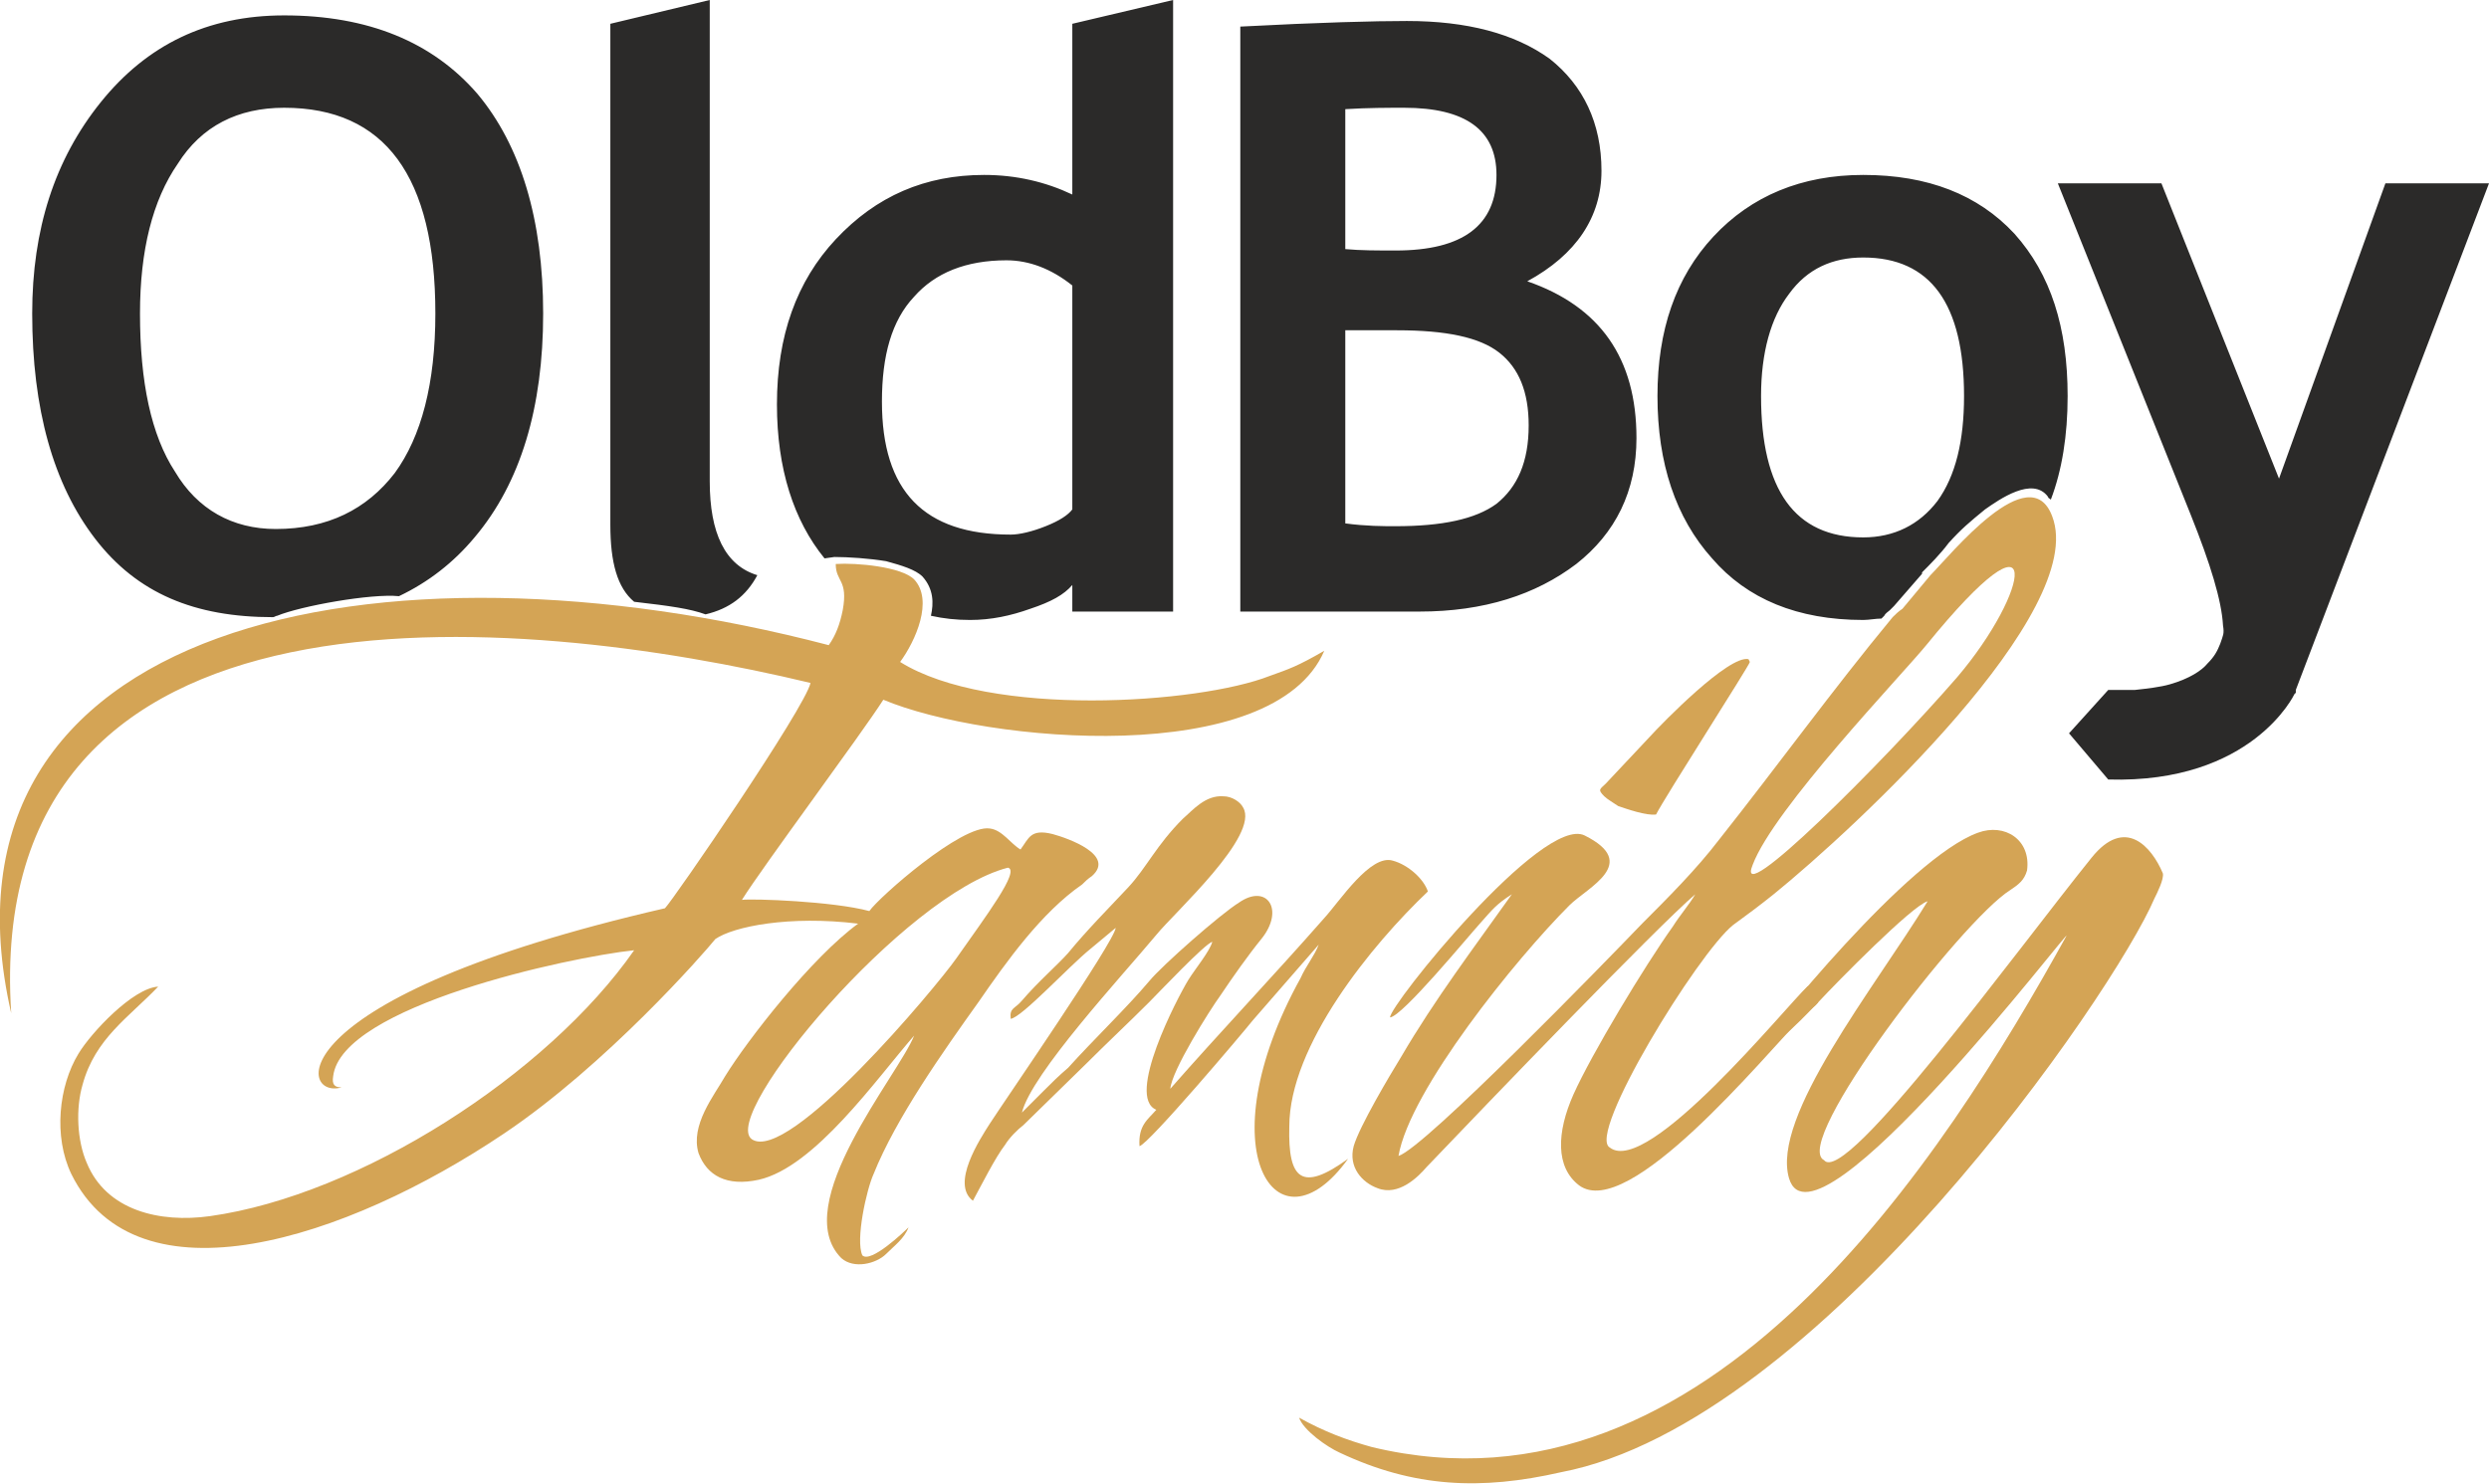
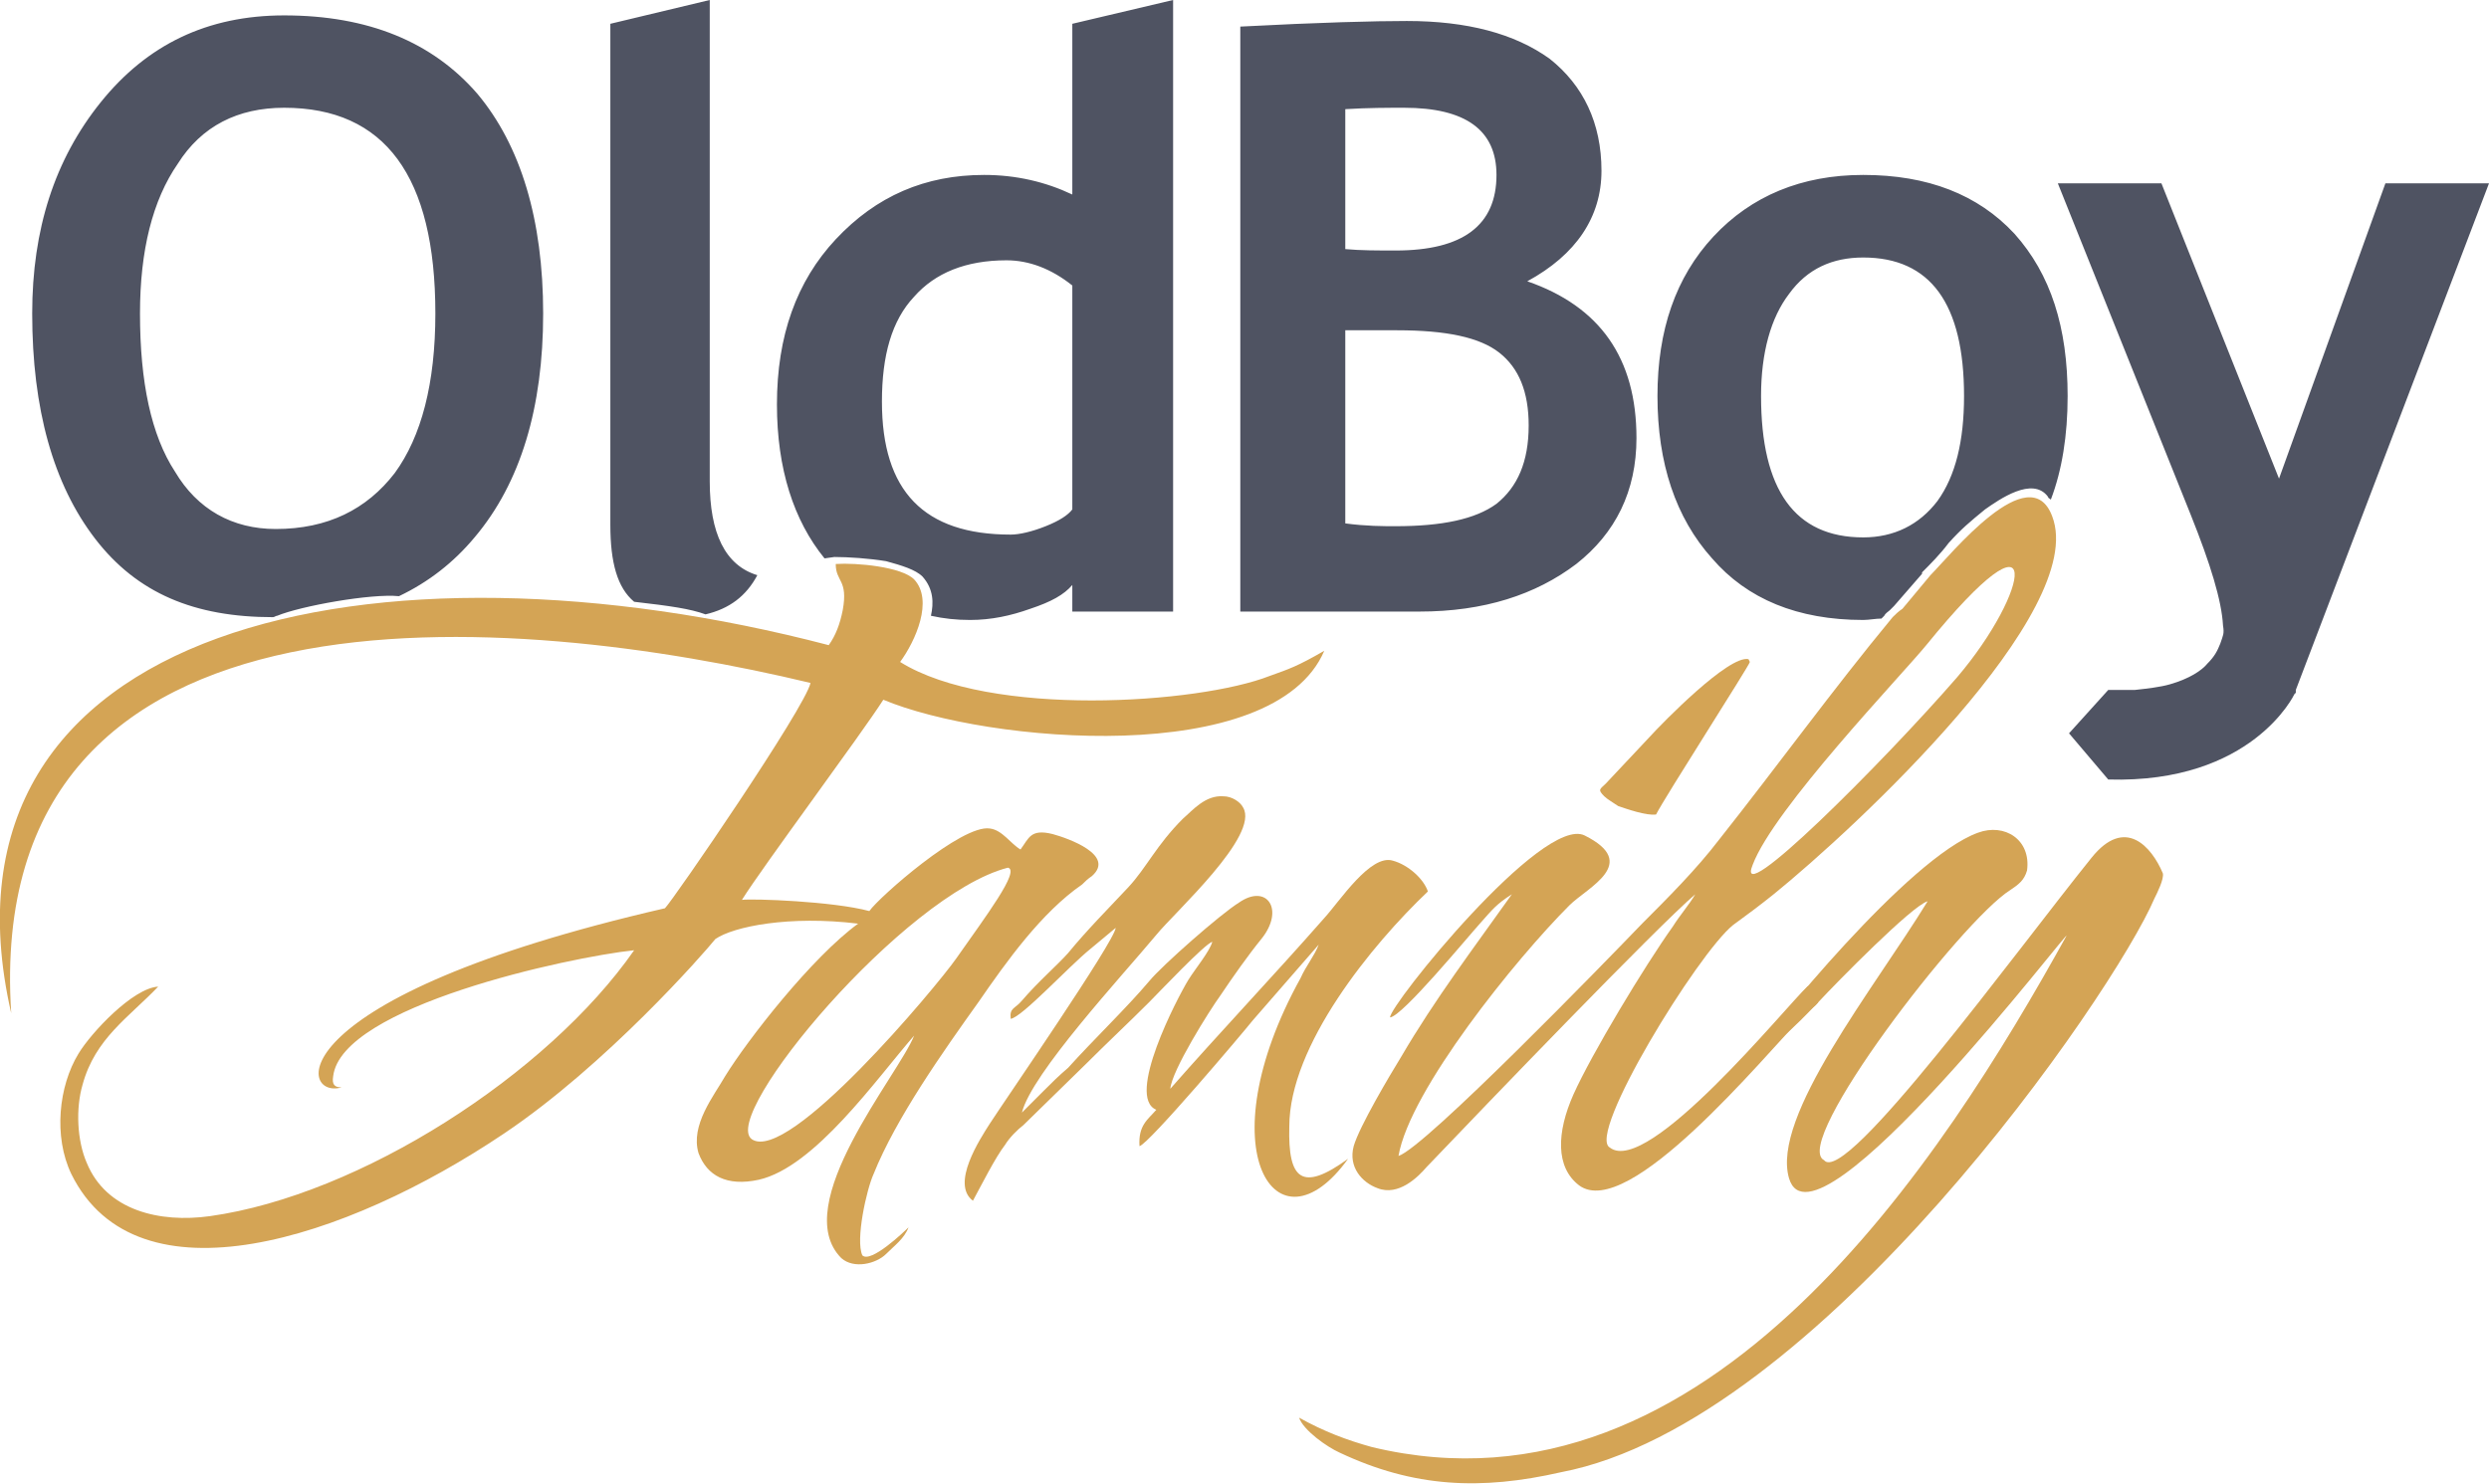
<svg xmlns="http://www.w3.org/2000/svg" xml:space="preserve" version="1.1" style="shape-rendering:geometricPrecision; text-rendering:geometricPrecision; image-rendering:optimizeQuality; fill-rule:evenodd; clip-rule:evenodd" viewBox="0 0 1778 1060">
  <defs>
    <style type="text/css">
            
            .fil0 {
-                 fill: #2B2A29
+                 fill: #4f5362
            }

            .fil1 {
                fill: #D4A455
            }
            
        </style>
  </defs>
  <g>
    <path class="fil0" d="M1506 557l0 0 -28 -33 28 -31c7,0 13,0 19,0 9,-1 18,-2 25,-4 14,-4 23,-10 27,-15 5,-5 7,-9 9,-14 2,-6 3,-7 2,-13 -1,-18 -9,-44 -23,-79l-95 -237 74 0 84 211 76 -211 74 0 -138 362 0 2 -1 1c0,0 -30,64 -133,61l0 0zm-1483 -333c0,-60 16,-110 49,-151 33,-41 76,-62 131,-62 60,0 106,19 138,56 31,37 47,90 47,157 0,67 -16,121 -49,160 -15,18 -33,32 -54,42 -20,-2 -70,7 -87,14 -1,0 -2,1 -3,1 -56,0 -97,-17 -127,-56 -30,-39 -45,-93 -45,-161zm77 0c0,49 8,87 25,113 16,27 41,41 72,41 37,0 65,-14 85,-40 19,-26 29,-64 29,-114 0,-98 -36,-147 -108,-147 -33,0 -59,13 -76,40 -18,26 -27,62 -27,107zm336 -207l71 -17 0 344c0,37 11,60 34,67 -8,15 -20,24 -37,28 -11,-4 -25,-6 -51,-9 -12,-10 -17,-28 -17,-55l0 -358zm330 420l0 -19c-6,7 -15,12 -30,17 -14,5 -28,8 -43,8 -10,0 -19,-1 -28,-3 2,-9 2,-19 -6,-28 -5,-5 -15,-8 -26,-11 -12,-2 -27,-3 -37,-3l-7 1c-22,-27 -34,-64 -34,-110 0,-49 14,-88 42,-118 29,-31 64,-46 106,-46 23,0 44,5 63,14l0 -122 72 -17 0 437 -72 0zm-117 0c-15,-4 -28,-11 -40,-20 -1,-1 -1,-2 -2,-3 7,1 16,2 23,3 8,2 15,4 17,6 3,4 3,9 2,14zm117 -233c-15,-12 -31,-18 -47,-18 -29,0 -51,9 -66,26 -16,17 -23,42 -23,75 0,64 30,95 92,95 6,0 15,-2 25,-6 10,-4 16,-8 19,-12l0 -160zm248 233l-128 0 0 -418c57,-3 96,-4 119,-4 43,0 77,9 102,27 24,19 37,46 37,80 0,33 -18,60 -53,79 52,18 78,55 78,112 0,38 -15,68 -43,90 -29,22 -66,34 -112,34zm-53 -359l0 100c11,1 23,1 36,1 48,0 72,-18 72,-54 0,-32 -22,-48 -66,-48 -11,0 -26,0 -42,1zm0 158l0 138c15,2 27,2 36,2 33,0 57,-5 72,-16 15,-12 23,-30 23,-56 0,-24 -7,-41 -21,-52 -14,-11 -38,-16 -73,-16 -7,0 -20,0 -37,0zm223 47c0,-47 13,-85 40,-114 27,-29 63,-44 107,-44 46,0 82,14 108,42 26,29 38,67 38,116 0,28 -4,53 -12,74 -1,-1 -2,-1 -2,-2 -11,-15 -35,2 -45,9 -11,9 -17,14 -26,24 -6,8 -13,15 -19,21l0 1 -20 23c-1,1 -2,2 -3,3 -1,1 -3,2 -4,4l-2 2c-4,0 -9,1 -13,1 -47,0 -83,-15 -108,-44 -26,-29 -39,-68 -39,-116zm273 90c-5,9 -11,18 -19,26 -9,0 -14,1 -21,5 -5,3 -6,15 -15,23 -10,5 -21,9 -33,12l16 -19c7,-7 13,-14 19,-21 3,-3 6,-6 8,-9 3,-3 10,-8 16,-13 5,-4 10,-7 13,-10 2,0 4,-1 6,-1 1,0 3,1 5,1 1,1 1,1 2,2l0 0c1,1 2,2 3,4zm-199 -90c0,67 24,101 73,101 22,0 40,-9 53,-26 13,-18 19,-43 19,-75 0,-66 -24,-99 -72,-99 -22,0 -40,8 -53,26 -13,17 -20,42 -20,73z" />
    <path class="fil1" d="M720 620c9,2 -16,35 -37,65 -14,20 -120,147 -146,129 -23,-17 109,-175 183,-194zm-712 104c-21,-323 363,-286 571,-236 -4,18 -98,155 -104,161 -278,64 -262,137 -231,128 -5,0 -7,-2 -6,-8 6,-50 168,-85 215,-90 -62,89 -196,175 -303,190 -36,5 -74,-4 -88,-38 -7,-16 -8,-39 -3,-56 9,-33 33,-48 54,-70 -18,1 -48,33 -57,48 -14,23 -18,59 -5,86 47,95 196,47 309,-29 73,-49 143,-129 151,-139 13,-9 53,-17 102,-11 -33,24 -79,83 -95,109 -8,14 -25,35 -19,55 6,16 20,24 43,19 40,-9 84,-72 111,-103 -11,28 -90,121 -52,159 9,8 25,4 32,-3 6,-6 13,-11 16,-19 -3,3 -27,26 -33,20 -5,-11 3,-47 8,-58 16,-40 50,-88 75,-123 20,-29 45,-64 74,-84 2,-2 4,-4 7,-6 17,-15 -17,-27 -28,-30 -16,-4 -17,3 -23,11 -7,-4 -13,-14 -22,-15 -20,-3 -79,49 -86,59 -26,-7 -83,-9 -91,-8 15,-24 85,-118 101,-143 74,31 279,49 315,-35 -19,11 -25,13 -39,18 -51,20 -200,30 -264,-10 11,-15 24,-44 10,-59 -9,-9 -41,-12 -56,-11 0,13 9,11 5,33 -2,10 -5,18 -10,25 -321,-84 -648,-17 -584,263z" />
    <path class="fil1" d="M1252 618c15,-40 106,-135 124,-157 87,-107 74,-38 22,23 -53,61 -160,168 -146,134zm127 -207l-20 24c-3,2 -5,4 -7,6 -43,52 -82,106 -124,159 -16,21 -37,42 -55,60 -25,26 -155,160 -174,166 8,-47 84,-141 122,-179 13,-13 51,-30 11,-50 -30,-15 -140,122 -139,130 9,-1 55,-57 65,-68 8,-9 11,-13 22,-20 -27,38 -55,75 -79,116 -8,13 -30,50 -34,64 -4,15 6,26 17,30 15,6 29,-8 35,-15 42,-44 164,-171 192,-195 -4,7 -11,15 -16,23 -20,28 -58,91 -71,120 -12,27 -13,52 4,65 35,26 131,-91 161,-122 4,-4 7,-5 10,-9 -2,-1 -5,-14 -8,-11 -15,14 -114,136 -141,115 -17,-9 63,-139 88,-159 11,-8 19,-14 29,-22 58,-47 225,-202 199,-270 -16,-43 -73,28 -87,42z" />
    <path class="fil1" d="M928 1013c3,9 20,21 29,25 53,25 101,27 158,14 184,-35 395,-342 424,-410 2,-4 7,-14 6,-18 -8,-19 -27,-41 -51,-11 -54,67 -176,235 -191,216 -24,-12 98,-171 133,-193 6,-4 10,-7 12,-14 3,-22 -16,-34 -35,-27 -50,18 -149,141 -162,160 18,-6 42,-33 48,-39 13,-14 67,-69 78,-72 -38,62 -112,154 -99,198 18,61 205,-185 198,-173 -87,157 -255,423 -496,365 -18,-5 -34,-11 -52,-21z" />
    <path class="fil1" d="M730 795c7,-28 71,-97 96,-127 13,-16 74,-71 62,-91 -2,-4 -8,-8 -14,-8 -13,-1 -22,10 -29,16 -19,19 -26,35 -39,49 -15,16 -29,30 -43,47 -8,9 -21,20 -33,34 -5,6 -9,5 -8,13 8,-1 42,-38 57,-50l18 -15c-1,10 -79,123 -90,140 -7,11 -28,43 -12,55 6,-11 16,-31 23,-40 3,-5 9,-11 13,-14l45 -44c15,-15 30,-29 45,-44 6,-6 40,-42 45,-43 -2,7 -12,19 -17,27 -8,13 -45,84 -23,93 -6,7 -13,11 -12,26 7,-2 73,-80 81,-90l47 -54c-3,8 -9,15 -13,24 -68,123 -17,200 34,129 -33,24 -43,15 -42,-23 0,-58 59,-130 99,-168 -3,-9 -14,-19 -25,-22 -16,-5 -38,29 -49,41 -36,41 -74,81 -110,122 1,-13 28,-56 36,-67 8,-12 20,-29 29,-40 17,-21 4,-40 -16,-26 -13,8 -55,45 -64,56 -16,19 -40,42 -58,62 -7,6 -11,10 -17,16l-16 16z" />
    <path class="fil1" d="M1183 582c6,-12 67,-107 67,-109l-1 -2c-14,-3 -61,45 -71,56l-31 33c-4,4 -6,4 -1,9 2,2 7,5 10,7 6,2 20,7 27,6z" />
  </g>
</svg>
